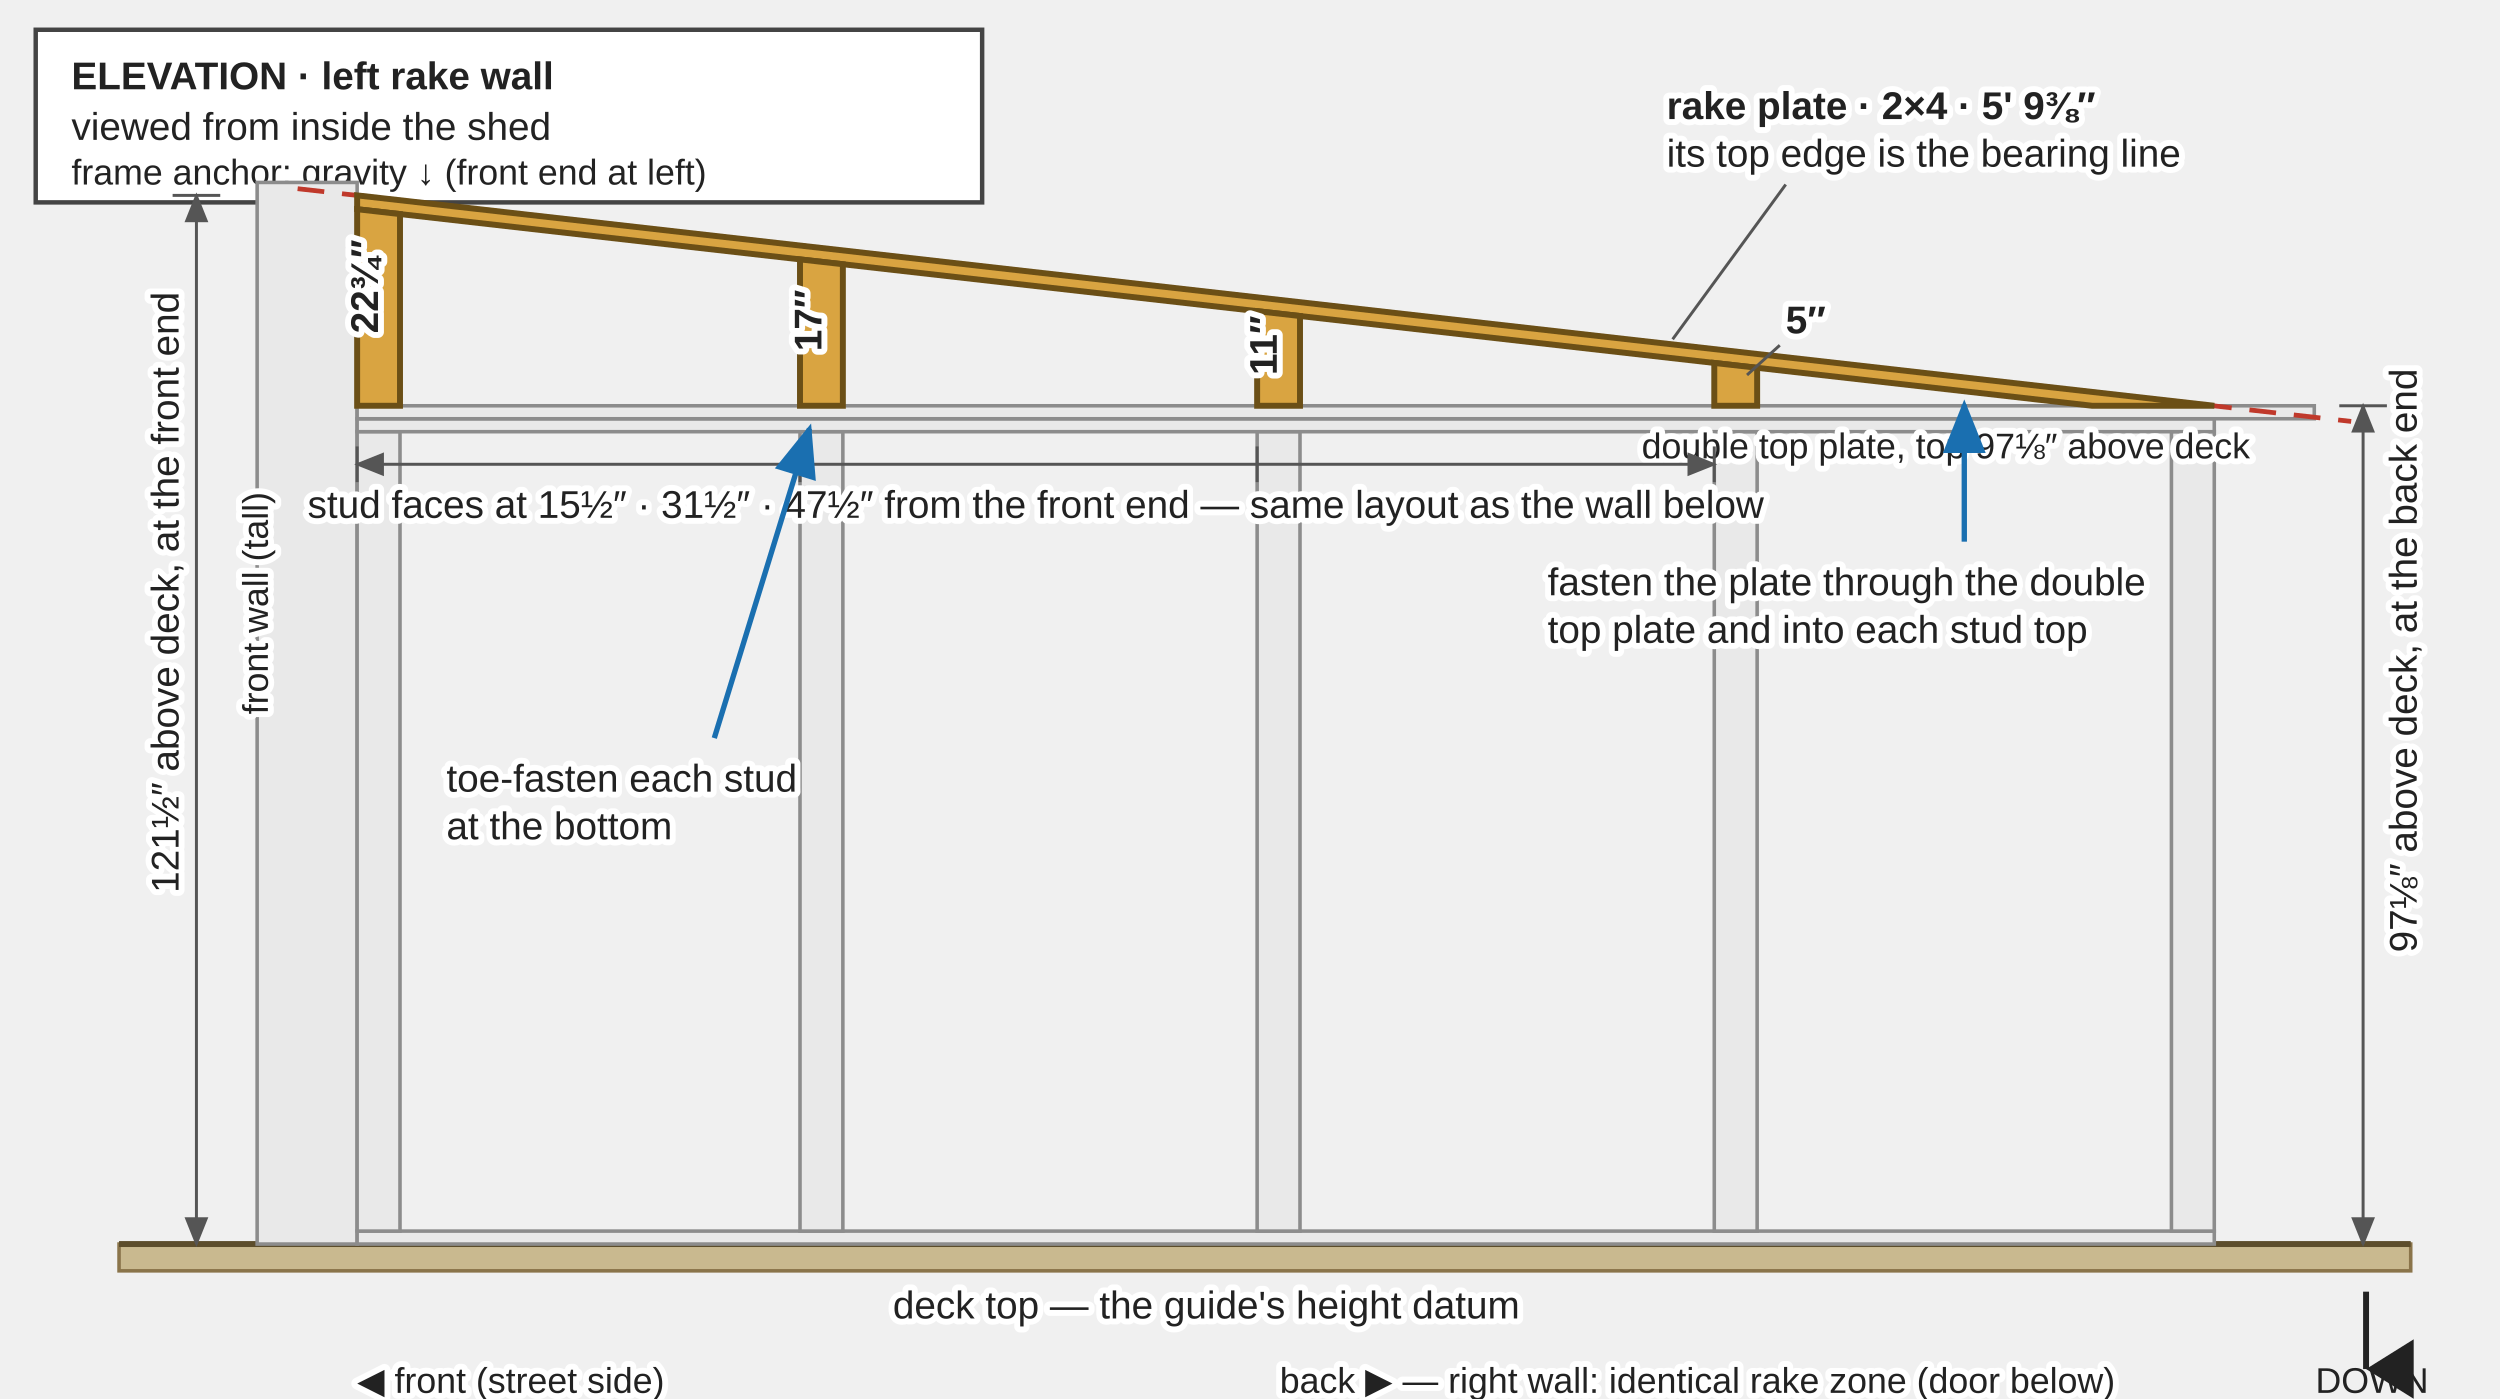
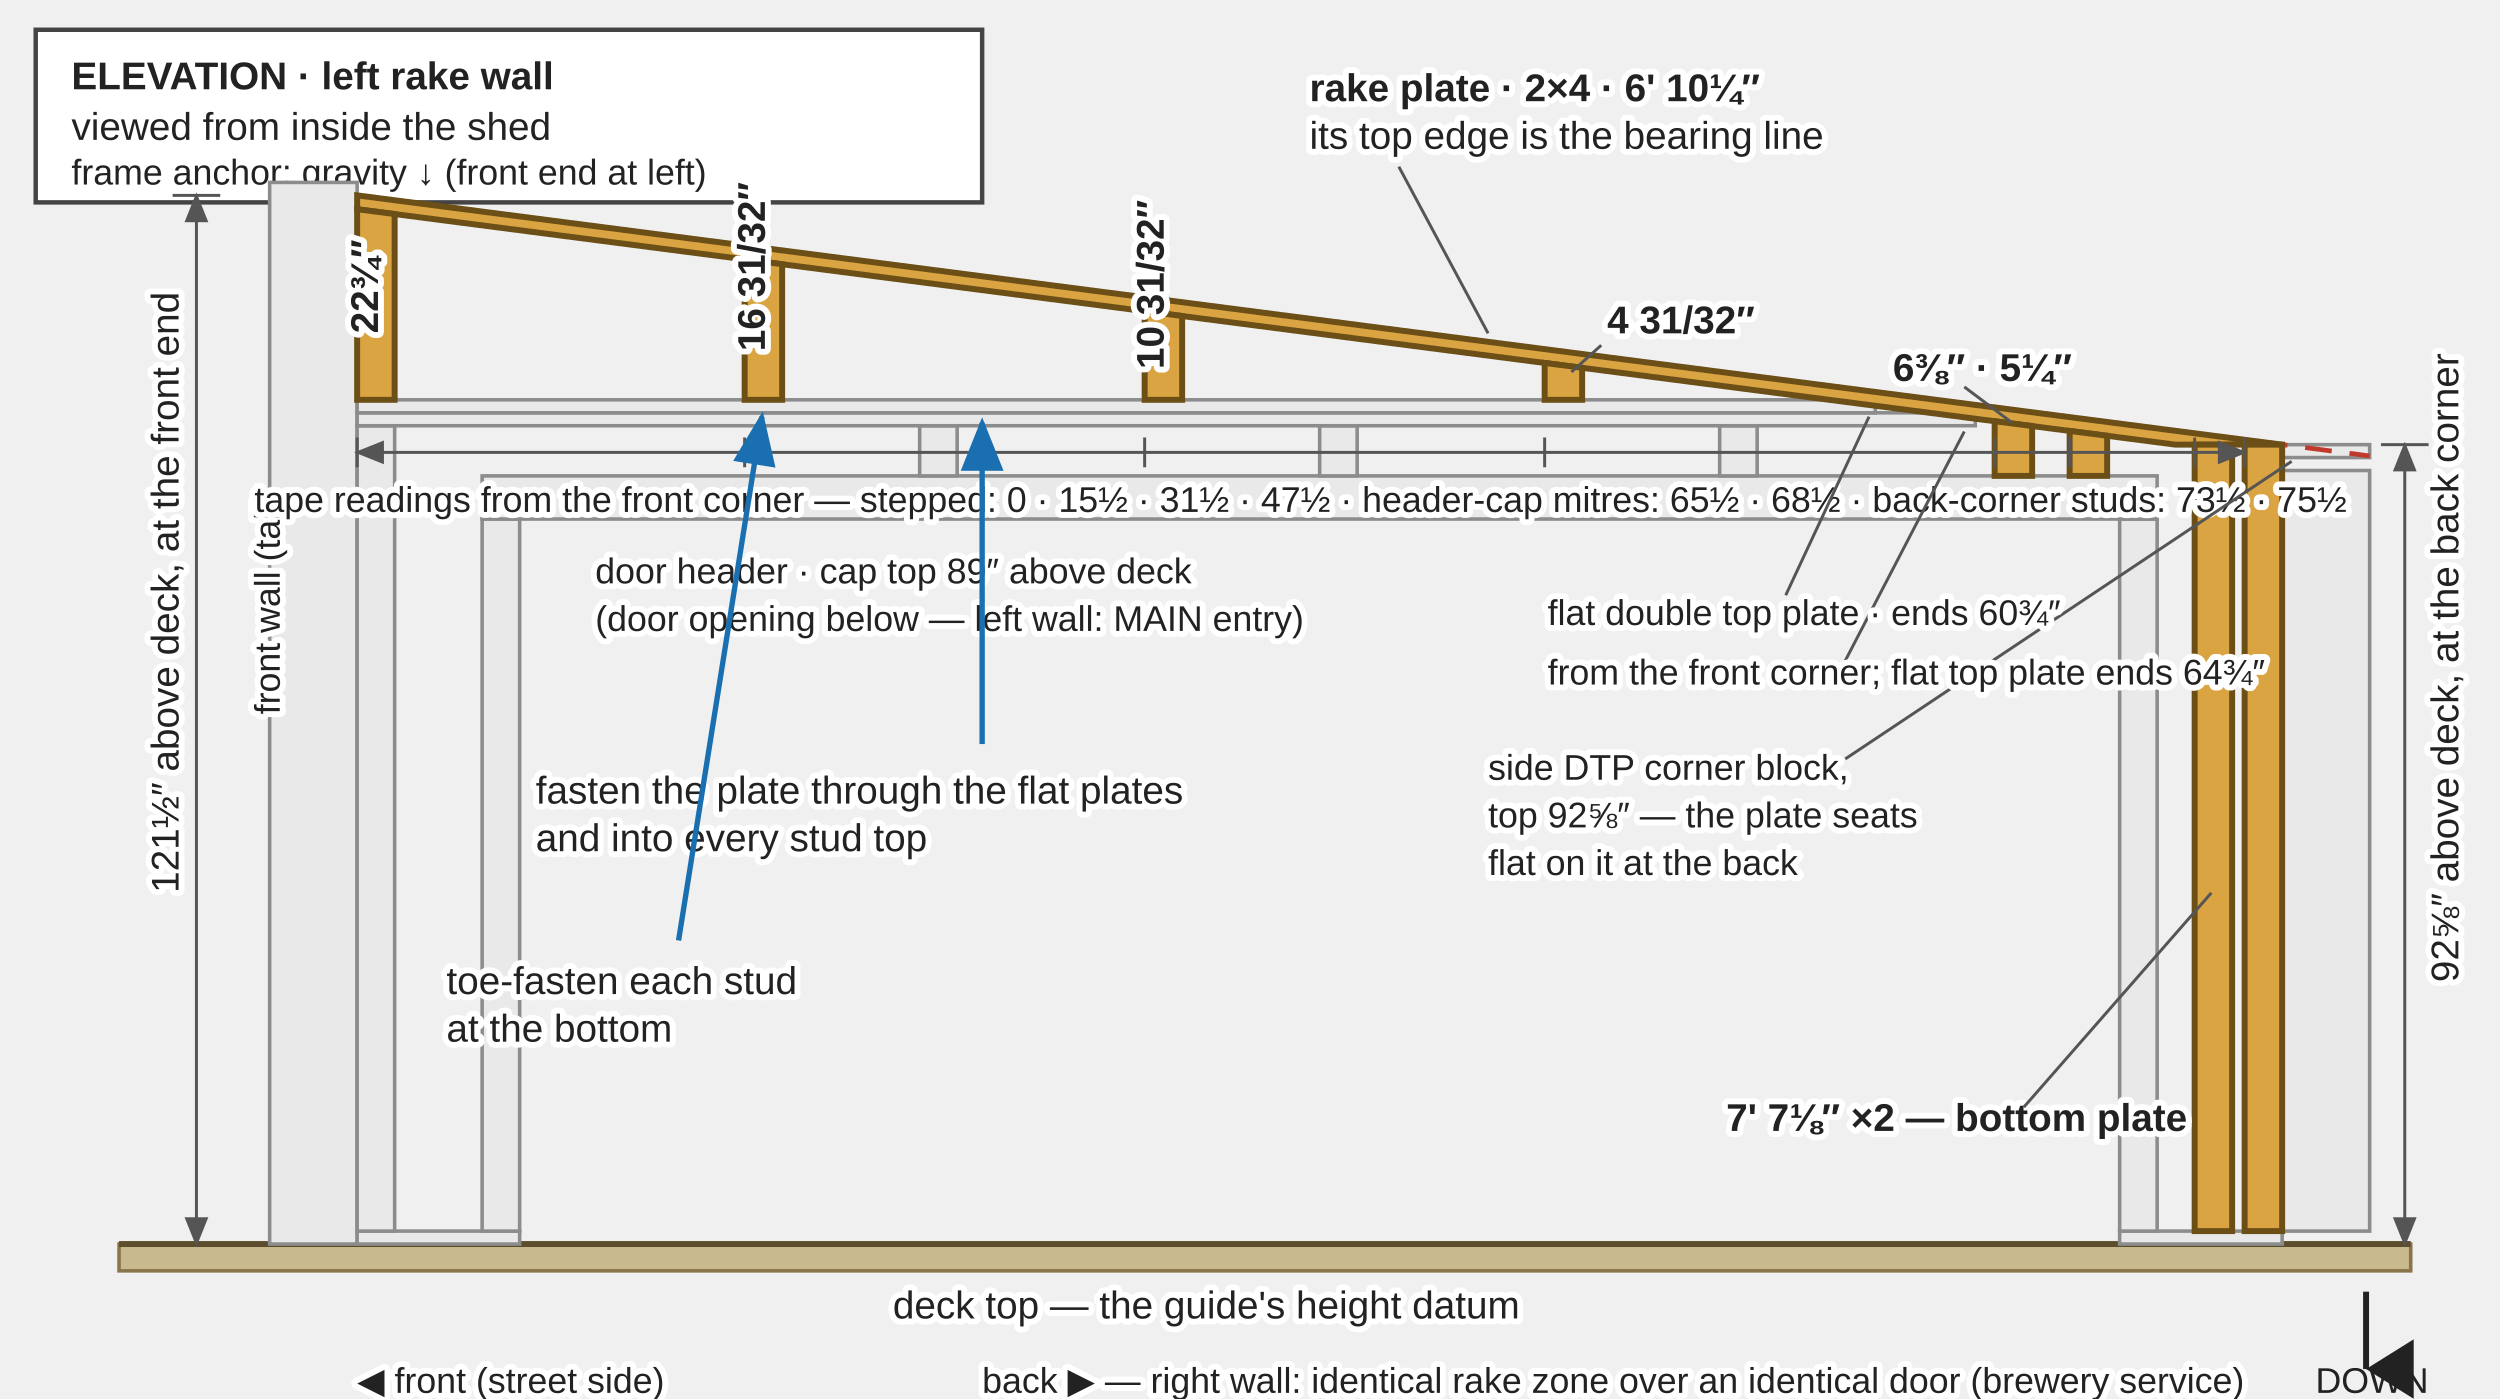
<svg xmlns="http://www.w3.org/2000/svg" viewBox="0 0 840 470" width="210mm" font-family="Arial, Helvetica, sans-serif">
  <defs>
    <marker id="dimA" markerWidth="10" markerHeight="8" refX="9" refY="4" orient="auto">
      <path d="M0,0 L10,4 L0,8" fill="#555" />
    </marker>
    <marker id="dimAs" markerWidth="10" markerHeight="8" refX="1" refY="4" orient="auto">
      <path d="M10,0 L0,4 L10,8" fill="#555" />
    </marker>
    <marker id="attA" markerWidth="10" markerHeight="8" refX="9" refY="4" orient="auto">
      <path d="M0,0 L10,4 L0,8" fill="#1a6fb0" />
    </marker>
    <marker id="grvA" markerWidth="10" markerHeight="8" refX="5" refY="8" orient="auto">
      <path d="M0,0 L10,0 L5,8" fill="#222" />
    </marker>
    <style>
      text { fill:#222; }
      .halo { paint-order: stroke; stroke:#ffffff; stroke-width:4; stroke-linejoin:round; }
      .lbl { font-size:13px; }
      .lblb { font-size:13px; font-weight:bold; }
      .small { font-size:12px; }
    </style>
  </defs>
  <rect x="12" y="10" width="318" height="58" fill="#ffffff" stroke="#444" stroke-width="1.5" />
  <text x="24" y="30" class="lblb">ELEVATION · left rake wall</text>
  <text x="24" y="47" class="lbl">viewed from inside the shed</text>
  <text x="24" y="62" class="small">frame anchor: gravity ↓ (front end at left)</text>
  <rect x="40" y="418" width="770" height="9" fill="#c9b98f" stroke="#8a744a" stroke-width="1.2" />
  <line x1="40" y1="418" x2="810" y2="418" stroke="#5c4d2c" stroke-width="2" />
  <text x="300" y="443" class="lbl halo">deck top — the guide's height datum</text>
  <line x1="795" y1="434" x2="795" y2="460" stroke="#222" stroke-width="2" marker-end="url(#grvA)" />
  <text x="778" y="468" class="small">DOWN</text>
  <g fill="#e9e9e9" stroke="#8c8c8c" stroke-width="1.2">
-     <rect x="86.4" y="61.3" width="33.6" height="356.7" />
-     <rect x="120" y="413.65" width="624" height="4.35" />
-     <rect x="120" y="145" width="14.4" height="268.65" />
-     <rect x="268.8" y="145" width="14.4" height="268.65" />
-     <rect x="422.4" y="145" width="14.4" height="268.65" />
-     <rect x="576" y="145" width="14.4" height="268.65" />
-     <rect x="729.6" y="145" width="14.4" height="268.65" />
-     <rect x="120" y="140.7" width="624" height="4.35" />
-     <rect x="120" y="136.34" width="657.6" height="4.36" />
+     <rect x="90.6" y="61.3" width="29.4" height="356.7" />
+     <rect x="120" y="413.65" width="54.6" height="4.35" />
+     <rect x="712.2" y="413.65" width="54.6" height="4.35" />
+     <rect x="120" y="143.05" width="12.6" height="270.6" />
+     <rect x="162" y="174.4" width="12.6" height="239.25" />
+     <rect x="712.2" y="174.4" width="12.6" height="239.25" />
+     <rect x="162" y="159.9" width="562.8" height="14.5" />
+     <rect x="309" y="143.05" width="12.6" height="16.85" />
+     <rect x="443.4" y="143.05" width="12.6" height="16.85" />
+     <rect x="577.8" y="143.05" width="12.6" height="16.85" />
+     <rect x="120" y="138.7" width="543.7" height="4.35" />
+     <rect x="120" y="134.34" width="510.1" height="4.36" />
+     <rect x="766.8" y="158.09" width="29.4" height="255.56" />
+     <rect x="766.8" y="149.4" width="29.4" height="4.34" />
  </g>
-   <text x="90" y="240" class="small halo" transform="rotate(-90 90 240)">front wall (tall)</text>
-   <text x="756" y="154" class="small halo" text-anchor="end">double top plate, top 97⅛″ above deck</text>
-   <line x1="100" y1="63.4" x2="790" y2="141.6" stroke="#c0392b" stroke-width="1.6" stroke-dasharray="9,6" />
-   <polygon points="120,65.65 744,136.34 703,136.34 120,70.3" fill="#d9a441" stroke="#6b4f16" stroke-width="2" />
-   <polygon points="120,136.34 134.4,136.34 134.4,71.93 120,70.3" fill="#d9a441" stroke="#6b4f16" stroke-width="2" />
-   <polygon points="268.8,136.34 283.2,136.34 283.2,88.78 268.8,87.16" fill="#d9a441" stroke="#6b4f16" stroke-width="2" />
-   <polygon points="422.4,136.34 436.8,136.34 436.8,106.18 422.4,104.55" fill="#d9a441" stroke="#6b4f16" stroke-width="2" />
-   <polygon points="576,136.34 590.4,136.34 590.4,123.58 576,121.95" fill="#d9a441" stroke="#6b4f16" stroke-width="2" />
+   <text x="94" y="240" class="small halo" transform="rotate(-90 94 240)">front wall (tall)</text>
+   <text x="200" y="196" class="small halo">door header · cap top 89″ above deck</text>
+   <text x="200" y="212" class="small halo">(door opening below — left wall: MAIN entry)</text>
+   <text x="500" y="262" class="small halo">side DTP corner block,</text>
+   <text x="500" y="278" class="small halo">top 92⅝″ — the plate seats</text>
+   <text x="500" y="294" class="small halo">flat on it at the back</text>
+   <line x1="120" y1="65.65" x2="796.2" y2="153.2" stroke="#c0392b" stroke-width="1.6" stroke-dasharray="9,6" />
+   <polygon points="120,65.65 766.8,149.4 730.9,149.4 120,70.3" fill="#d9a441" stroke="#6b4f16" stroke-width="2" />
+   <polygon points="120,134.34 132.6,134.34 132.6,71.93 120,70.3" fill="#d9a441" stroke="#6b4f16" stroke-width="2" />
+   <polygon points="250.2,134.34 262.8,134.34 262.8,88.78 250.2,87.15" fill="#d9a441" stroke="#6b4f16" stroke-width="2" />
+   <polygon points="384.6,134.34 397.2,134.34 397.2,106.18 384.6,104.55" fill="#d9a441" stroke="#6b4f16" stroke-width="2" />
+   <polygon points="519,134.34 531.6,134.34 531.6,123.58 519,121.95" fill="#d9a441" stroke="#6b4f16" stroke-width="2" />
+   <polygon points="670.2,159.9 682.8,159.9 682.8,143.16 670.2,141.53" fill="#d9a441" stroke="#6b4f16" stroke-width="2" />
+   <polygon points="695.4,159.9 708,159.9 708,146.42 695.4,144.79" fill="#d9a441" stroke="#6b4f16" stroke-width="2" />
+   <rect x="737.4" y="149.4" width="12.6" height="264.25" fill="#d9a441" stroke="#6b4f16" stroke-width="2" />
+   <rect x="754.2" y="149.4" width="12.6" height="264.25" fill="#d9a441" stroke="#6b4f16" stroke-width="2" />
  <text x="127" y="112" class="lblb halo" transform="rotate(-90 127 112)">22¾″</text>
-   <text x="276" y="118" class="lblb halo" transform="rotate(-90 276 118)">17″</text>
-   <text x="429" y="126" class="lblb halo" transform="rotate(-90 429 126)">11″</text>
-   <text x="600" y="112" class="lblb halo">5″</text>
-   <line x1="598" y1="116" x2="587" y2="126" stroke="#555" stroke-width="1" />
-   <text x="560" y="40" class="lblb halo">rake plate · 2×4 · 5' 9⅜″</text>
-   <text x="560" y="56" class="lbl halo">its top edge is the bearing line</text>
-   <line x1="600" y1="62" x2="562" y2="114" stroke="#555" stroke-width="1" />
+   <text x="257" y="118" class="lblb halo" transform="rotate(-90 257 118)">16 31/32″</text>
+   <text x="391" y="124" class="lblb halo" transform="rotate(-90 391 124)">10 31/32″</text>
+   <text x="540" y="112" class="lblb halo">4 31/32″</text>
+   <line x1="538" y1="116" x2="528" y2="125" stroke="#555" stroke-width="1" />
+   <text x="636" y="128" class="lblb halo">6⅜″ · 5¼″</text>
+   <line x1="660" y1="130" x2="676" y2="142" stroke="#555" stroke-width="1" />
+   <text x="580" y="380" class="lblb halo">7' 7⅛″ ×2 — bottom plate</text>
+   <line x1="680" y1="372" x2="743" y2="300" stroke="#555" stroke-width="1" />
+   <text x="440" y="34" class="lblb halo">rake plate · 2×4 · 6' 10¼″</text>
+   <text x="440" y="50" class="lbl halo">its top edge is the bearing line</text>
+   <line x1="470" y1="56" x2="500" y2="112" stroke="#555" stroke-width="1" />
  <line x1="66" y1="418" x2="66" y2="65.65" stroke="#555" stroke-width="1" marker-start="url(#dimAs)" marker-end="url(#dimA)" />
  <line x1="58" y1="65.65" x2="74" y2="65.65" stroke="#555" stroke-width="1" />
  <text x="60" y="300" class="lbl halo" transform="rotate(-90 60 300)">121½″ above deck, at the front end</text>
-   <line x1="794" y1="418" x2="794" y2="136.34" stroke="#555" stroke-width="1" marker-start="url(#dimAs)" marker-end="url(#dimA)" />
-   <line x1="786" y1="136.34" x2="802" y2="136.34" stroke="#555" stroke-width="1" />
-   <text x="812" y="320" class="lbl halo" transform="rotate(-90 812 320)">97⅛″ above deck, at the back end</text>
-   <line x1="120" y1="156" x2="576" y2="156" stroke="#555" stroke-width="1" marker-start="url(#dimAs)" marker-end="url(#dimA)" />
-   <line x1="120" y1="150" x2="120" y2="162" stroke="#555" stroke-width="1" />
-   <line x1="268.8" y1="150" x2="268.8" y2="162" stroke="#555" stroke-width="1" />
-   <line x1="422.4" y1="150" x2="422.4" y2="162" stroke="#555" stroke-width="1" />
-   <line x1="576" y1="150" x2="576" y2="162" stroke="#555" stroke-width="1" />
-   <text x="348" y="174" class="lbl halo" text-anchor="middle">stud faces at 15½″ · 31½″ · 47½″ from the front end — same layout as the wall below</text>
-   <line x1="660" y1="182" x2="660" y2="136" stroke="#1a6fb0" stroke-width="1.8" marker-end="url(#attA)" />
-   <text x="520" y="200" class="lbl halo" fill="#1a6fb0">fasten the plate through the double</text>
-   <text x="520" y="216" class="lbl halo" fill="#1a6fb0">top plate and into each stud top</text>
-   <line x1="240" y1="248" x2="272" y2="144" stroke="#1a6fb0" stroke-width="1.8" marker-end="url(#attA)" />
-   <text x="150" y="266" class="lbl halo" fill="#1a6fb0">toe-fasten each stud</text>
-   <text x="150" y="282" class="lbl halo" fill="#1a6fb0">at the bottom</text>
+   <line x1="808" y1="418" x2="808" y2="149.4" stroke="#555" stroke-width="1" marker-start="url(#dimAs)" marker-end="url(#dimA)" />
+   <line x1="800" y1="149.4" x2="816" y2="149.4" stroke="#555" stroke-width="1" />
+   <text x="826" y="330" class="lbl halo" transform="rotate(-90 826 330)">92⅝″ above deck, at the back corner</text>
+   <line x1="120" y1="152" x2="754.2" y2="152" stroke="#555" stroke-width="1" marker-start="url(#dimAs)" marker-end="url(#dimA)" />
+   <g stroke="#555" stroke-width="1">
+     <line x1="120" y1="147" x2="120" y2="157" />
+     <line x1="250.2" y1="147" x2="250.2" y2="157" />
+     <line x1="384.6" y1="147" x2="384.6" y2="157" />
+     <line x1="519" y1="147" x2="519" y2="157" />
+     <line x1="670.2" y1="147" x2="670.2" y2="157" />
+     <line x1="695.4" y1="147" x2="695.4" y2="157" />
+     <line x1="737.4" y1="147" x2="737.4" y2="157" />
+     <line x1="754.2" y1="147" x2="754.2" y2="157" />
+   </g>
+   <text x="437" y="172" class="small halo" text-anchor="middle">tape readings from the front corner — stepped: 0 · 15½ · 31½ · 47½ · header-cap mitres: 65½ · 68½ · back-corner studs: 73½ · 75½</text>
+   <line x1="330" y1="250" x2="330" y2="142" stroke="#1a6fb0" stroke-width="1.8" marker-end="url(#attA)" />
+   <text x="180" y="270" class="lbl halo" fill="#1a6fb0">fasten the plate through the flat plates</text>
+   <text x="180" y="286" class="lbl halo" fill="#1a6fb0">and into every stud top</text>
+   <line x1="228" y1="316" x2="256" y2="140" stroke="#1a6fb0" stroke-width="1.8" marker-end="url(#attA)" />
+   <text x="150" y="334" class="lbl halo" fill="#1a6fb0">toe-fasten each stud</text>
+   <text x="150" y="350" class="lbl halo" fill="#1a6fb0">at the bottom</text>
+   <line x1="620" y1="255" x2="770" y2="155" stroke="#555" stroke-width="1" />
+   <line x1="600" y1="200" x2="628" y2="140" stroke="#555" stroke-width="1" />
+   <line x1="620" y1="222" x2="660" y2="145" stroke="#555" stroke-width="1" />
+   <text x="520" y="210" class="small halo">flat double top plate · ends 60¾″</text>
+   <text x="520" y="230" class="small halo">from the front corner; flat top plate ends 64¾″</text>
  <text x="120" y="468" class="small halo">◀ front (street side)</text>
-   <text x="430" y="468" class="small halo">back ▶ — right wall: identical rake zone (door below)</text>
+   <text x="330" y="468" class="small halo">back ▶ — right wall: identical rake zone over an identical door (brewery service)</text>
</svg>
